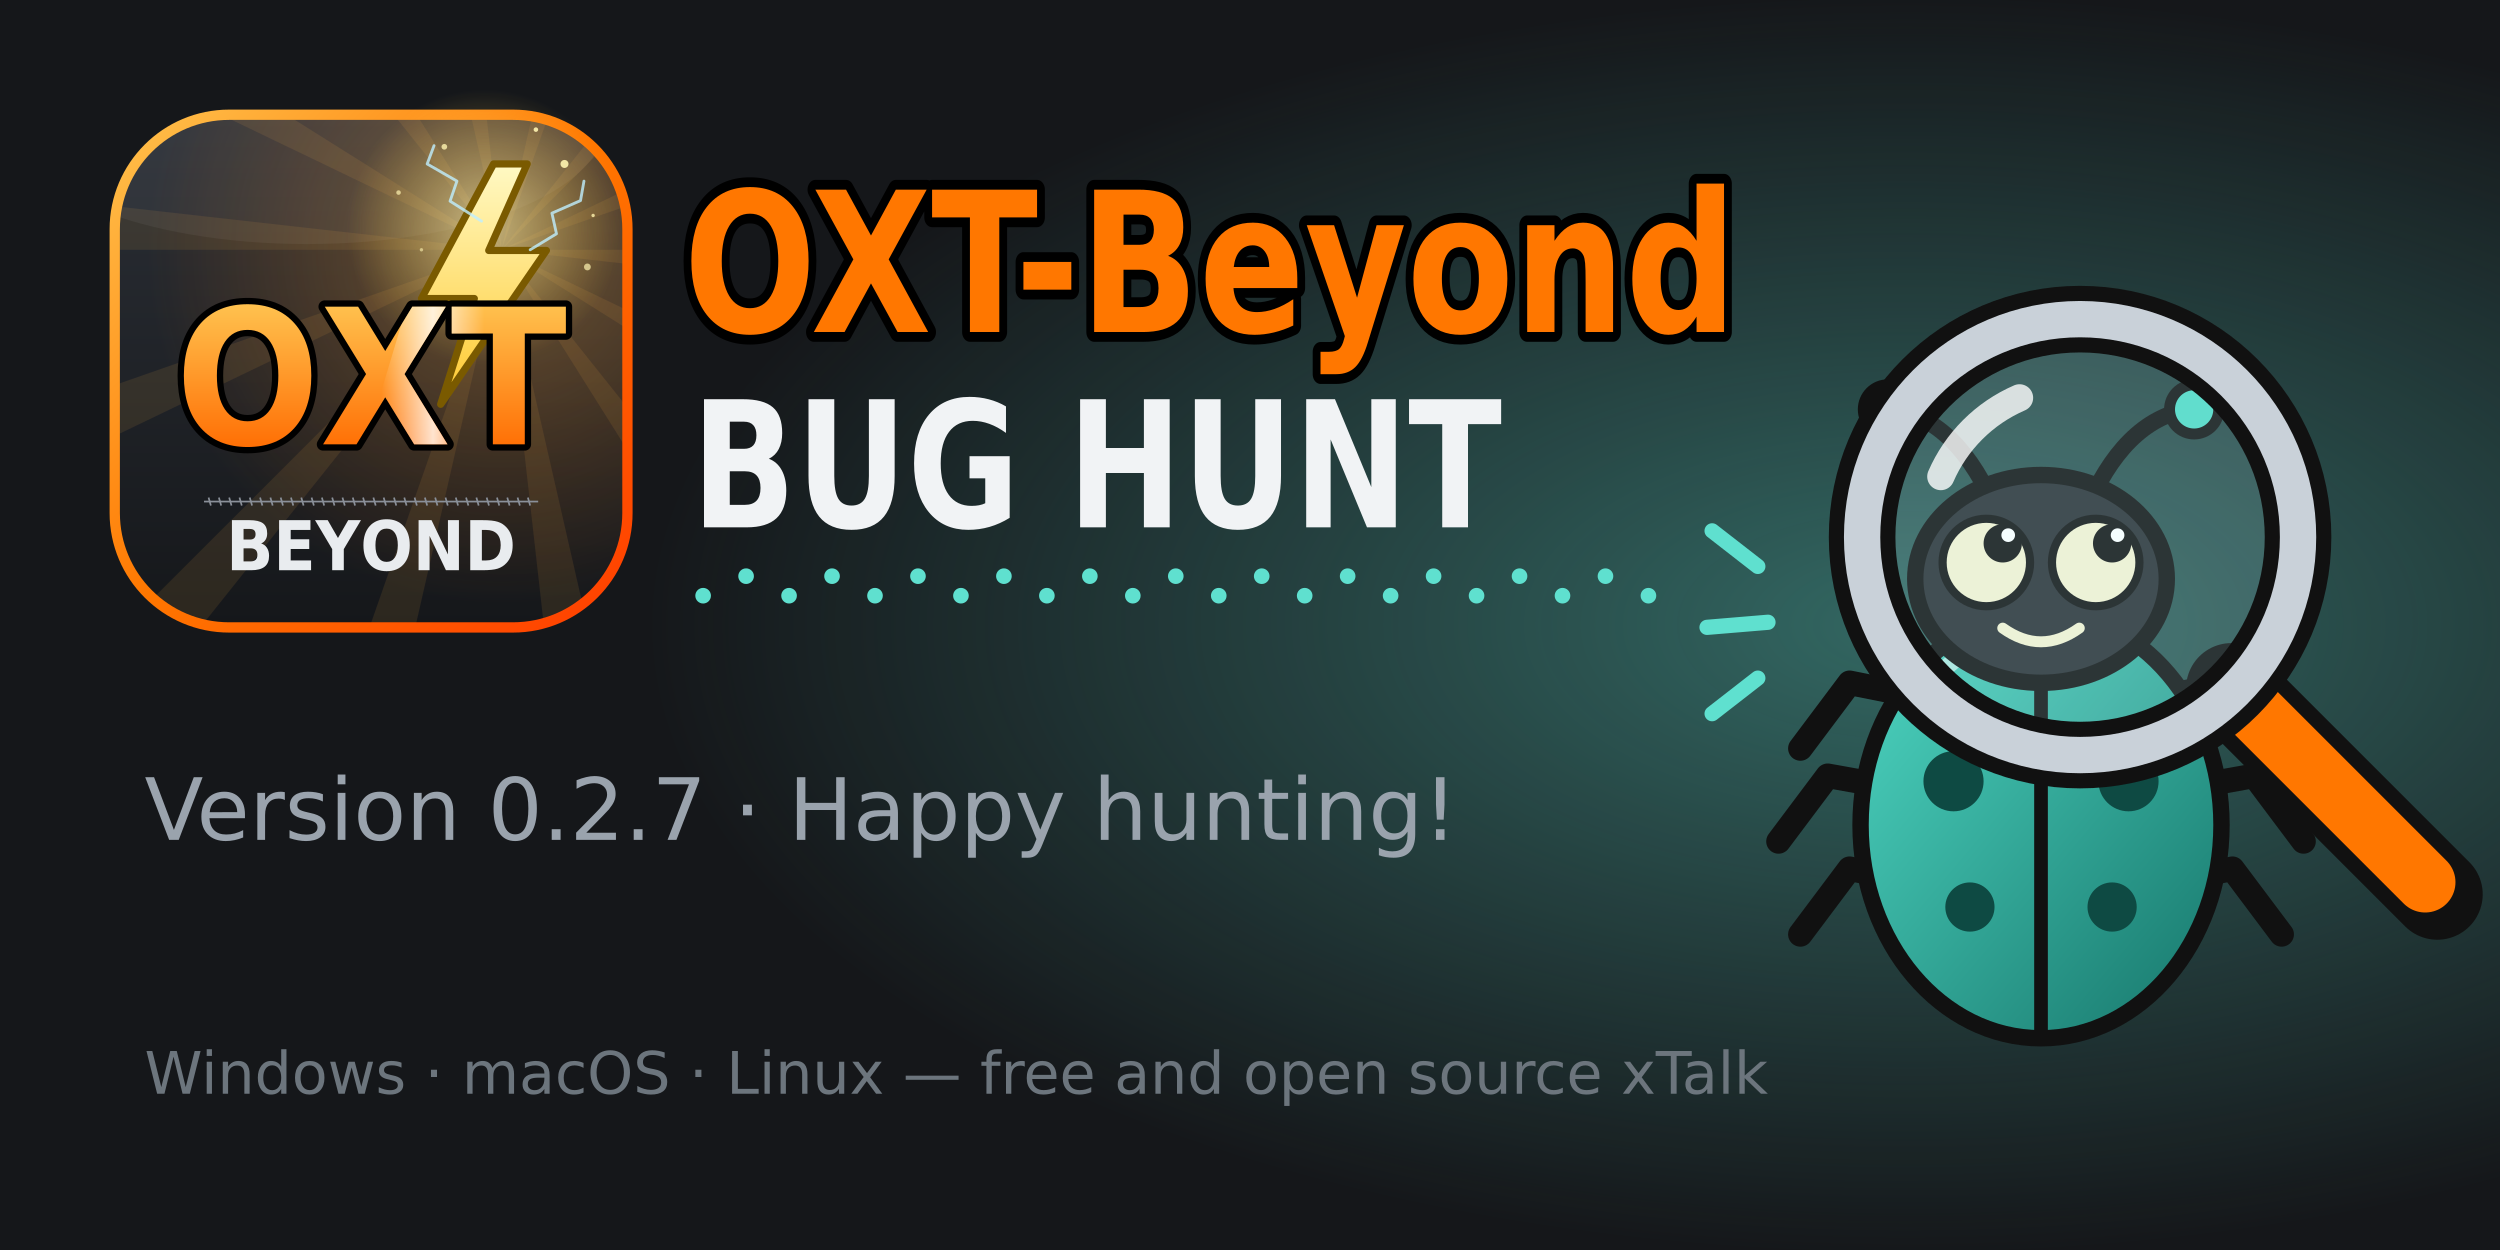
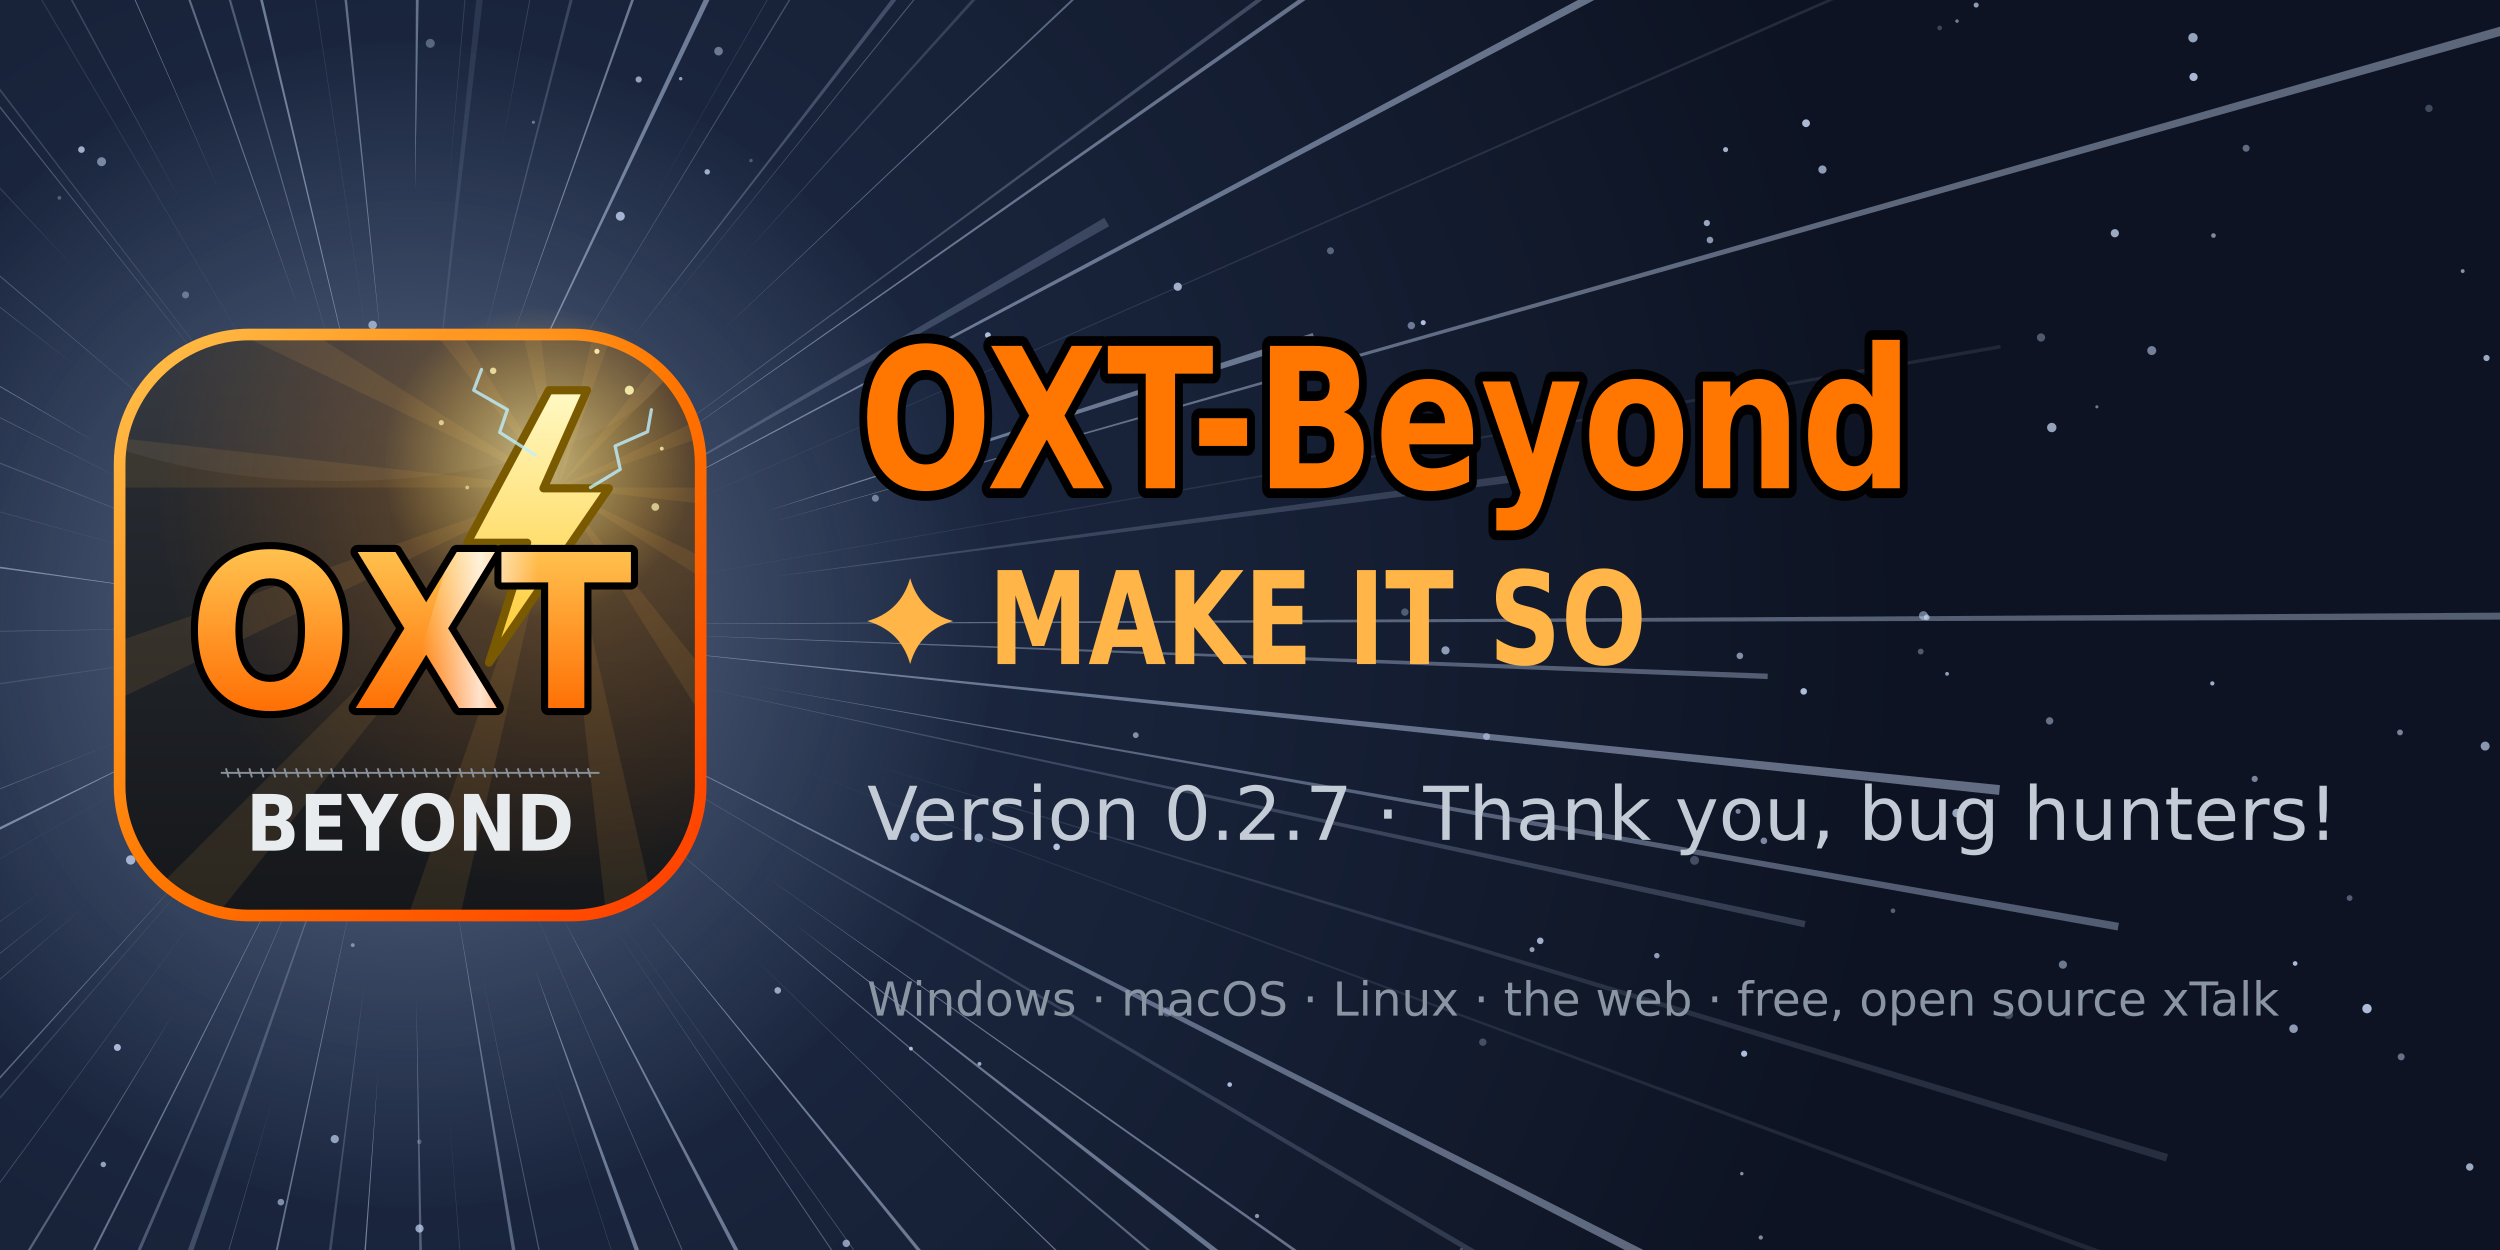
<svg xmlns="http://www.w3.org/2000/svg" width="1280" height="640" viewBox="0 0 1280 640">
  <defs>
-     <radialGradient id="g5" cx="0.76" cy="0.5" r="0.5">
-       <stop offset="0" stop-color="#5FE0CF" stop-opacity="0.4" />
-       <stop offset="1" stop-color="#5FE0CF" stop-opacity="0" />
+     <radialGradient id="bsky" gradientUnits="userSpaceOnUse" cx="210" cy="320" r="1280">
+       <stop offset="0" stop-color="#22314F" />
+       <stop offset="0.6" stop-color="#0D1322" />
+     </radialGradient>
+     <radialGradient id="bsky-core" cx="0.5" cy="0.5" r="0.5">
+       <stop offset="0" stop-color="#CFE0FF" stop-opacity="0.35" />
+       <stop offset="1" stop-color="#CFE0FF" stop-opacity="0" />
    </radialGradient>
  </defs>
-   <rect width="1280" height="640" fill="#15171A" />
-   <rect width="1280" height="640" fill="url(#g5)" />
-   <g transform="translate(905,190) scale(1.4)">
-     <defs>
-       <linearGradient id="shell" x1="0" y1="0" x2="1" y2="1">
-         <stop offset="0" stop-color="#4FD8C4" />
-         <stop offset="1" stop-color="#16756A" />
-       </linearGradient>
-     </defs>
-     <path d="M100 128 L30 114 L12 138" stroke="#111" stroke-width="9" fill="none" stroke-linecap="round" stroke-linejoin="round" />
-     <path d="M100 128 L170 114 L188 138" stroke="#111" stroke-width="9" fill="none" stroke-linecap="round" stroke-linejoin="round" />
-     <path d="M100 162 L22 148 L4 172" stroke="#111" stroke-width="9" fill="none" stroke-linecap="round" stroke-linejoin="round" />
-     <path d="M100 162 L178 148 L196 172" stroke="#111" stroke-width="9" fill="none" stroke-linecap="round" stroke-linejoin="round" />
-     <path d="M100 196 L30 182 L12 206" stroke="#111" stroke-width="9" fill="none" stroke-linecap="round" stroke-linejoin="round" />
-     <path d="M100 196 L170 182 L188 206" stroke="#111" stroke-width="9" fill="none" stroke-linecap="round" stroke-linejoin="round" />
-     <path d="M84 52 Q70 18 46 14" stroke="#111" stroke-width="6" fill="none" stroke-linecap="round" />
-     <path d="M116 52 Q130 18 154 14" stroke="#111" stroke-width="6" fill="none" stroke-linecap="round" />
-     <circle cx="44" cy="14" r="9" fill="#4FD8C4" stroke="#111" stroke-width="4" />
-     <circle cx="156" cy="14" r="9" fill="#4FD8C4" stroke="#111" stroke-width="4" />
-     <ellipse cx="100" cy="166" rx="66" ry="78" fill="url(#shell)" stroke="#111" stroke-width="6" />
-     <path d="M100 96 V242" stroke="#111" stroke-width="5" />
-     <circle cx="68" cy="150" r="11" fill="#0E4A43" />
-     <circle cx="132" cy="150" r="11" fill="#0E4A43" />
-     <circle cx="74" cy="196" r="9" fill="#0E4A43" />
-     <circle cx="126" cy="196" r="9" fill="#0E4A43" />
-     <path d="M58 118 Q66 104 80 100" stroke="#FFFFFF" stroke-opacity="0.55" stroke-width="6" fill="none" stroke-linecap="round" />
-     <ellipse cx="100" cy="76" rx="46" ry="38" fill="#2A2E33" stroke="#111" stroke-width="6" />
-     <circle cx="80" cy="70" r="16" fill="#F4F1D0" stroke="#111" stroke-width="3" />
-     <circle cx="120" cy="70" r="16" fill="#F4F1D0" stroke="#111" stroke-width="3" />
-     <circle cx="86" cy="63" r="7" fill="#111" />
-     <circle cx="126" cy="63" r="7" fill="#111" />
-     <circle cx="88" cy="60" r="2.5" fill="#FFF" />
-     <circle cx="128" cy="60" r="2.5" fill="#FFF" />
-     <path d="M86 94 Q100 104 114 94" stroke="#F4F1D0" stroke-width="4" fill="none" stroke-linecap="round" />
-   </g>
-   <g transform="translate(900,290) scale(1.3)" stroke="#5FE0CF" stroke-width="6" stroke-linecap="round">
-     <path d="M0 0 L-18 -14" />
-     <path d="M4 22 L-20 24" />
-     <path d="M0 44 L-18 58" />
-   </g>
-   <g transform="translate(1065,275) scale(1.55)">
-     <path d="M50 50 L118 118" stroke="#111" stroke-width="30" stroke-linecap="round" />
-     <path d="M56 56 L114 114" stroke="#FF7700" stroke-width="20" stroke-linecap="round" />
-     <circle cx="0" cy="0" r="72" fill="#BDF3FF" fill-opacity="0.16" stroke="#111" stroke-width="22" />
-     <circle cx="0" cy="0" r="72" fill="none" stroke="#C9D1D9" stroke-width="12" />
-     <path d="M-46 -20 A50 50 0 0 1 -20 -46" stroke="#FFFFFF" stroke-opacity="0.8" stroke-width="9" fill="none" stroke-linecap="round" />
-   </g>
-   <svg x="40" y="40" width="300" height="300" viewBox="0 0 1024 1024">
+   <rect width="1280" height="640" fill="url(#bsky)" />
+   <circle cx="728.7" cy="165.2" r="1.3" fill="#CFE0FF" fill-opacity="0.83" />
+   <circle cx="398.2" cy="507.1" r="1.7" fill="#CFE0FF" fill-opacity="0.68" />
+   <circle cx="1272.4" cy="382.0" r="2.3" fill="#CFE0FF" fill-opacity="0.64" />
+   <circle cx="889.9" cy="415.4" r="1.3" fill="#CFE0FF" fill-opacity="0.56" />
+   <circle cx="1122.8" cy="19.3" r="2.4" fill="#CFE0FF" fill-opacity="0.70" />
+   <circle cx="784.4" cy="486.2" r="1.3" fill="#CFE0FF" fill-opacity="0.67" />
+   <circle cx="1045.0" cy="172.8" r="2.1" fill="#CFE0FF" fill-opacity="0.35" />
+   <circle cx="95.0" cy="151.0" r="1.8" fill="#CFE0FF" fill-opacity="0.38" />
+   <circle cx="214.8" cy="629.0" r="2.1" fill="#CFE0FF" fill-opacity="0.66" />
+   <circle cx="1133.3" cy="120.6" r="1.2" fill="#CFE0FF" fill-opacity="0.58" />
+   <circle cx="273.1" cy="62.6" r="0.8" fill="#CFE0FF" fill-opacity="0.43" />
+   <circle cx="643.6" cy="622.6" r="1.1" fill="#CFE0FF" fill-opacity="0.62" />
+   <circle cx="901.5" cy="633.6" r="1.1" fill="#CFE0FF" fill-opacity="0.58" />
+   <circle cx="338.4" cy="198.9" r="1.0" fill="#CFE0FF" fill-opacity="0.52" />
+   <circle cx="996.9" cy="345.0" r="1.0" fill="#CFE0FF" fill-opacity="0.67" />
+   <circle cx="1273.1" cy="183.3" r="1.6" fill="#CFE0FF" fill-opacity="0.73" />
+   <circle cx="327.0" cy="40.7" r="1.6" fill="#CFE0FF" fill-opacity="0.66" />
+   <circle cx="1260.9" cy="138.8" r="1.0" fill="#CFE0FF" fill-opacity="0.63" />
+   <circle cx="384.5" cy="82.2" r="0.9" fill="#CFE0FF" fill-opacity="0.29" />
+   <circle cx="448.2" cy="255.1" r="1.8" fill="#CFE0FF" fill-opacity="0.47" />
+   <circle cx="603.0" cy="146.8" r="2.1" fill="#CFE0FF" fill-opacity="0.74" />
+   <circle cx="969.2" cy="466.3" r="1.2" fill="#CFE0FF" fill-opacity="0.38" />
+   <circle cx="171.3" cy="225.0" r="1.4" fill="#CFE0FF" fill-opacity="0.82" />
+   <circle cx="681.2" cy="128.4" r="1.8" fill="#CFE0FF" fill-opacity="0.37" />
+   <circle cx="328.7" cy="257.4" r="2.3" fill="#CFE0FF" fill-opacity="0.28" />
+   <circle cx="179.4" cy="176.6" r="1.9" fill="#CFE0FF" fill-opacity="0.33" />
+   <circle cx="740.1" cy="333.0" r="2.1" fill="#CFE0FF" fill-opacity="0.65" />
+   <circle cx="52.0" cy="82.8" r="2.3" fill="#CFE0FF" fill-opacity="0.52" />
+   <circle cx="190.8" cy="166.4" r="2.2" fill="#CFE0FF" fill-opacity="0.63" />
+   <circle cx="1175.1" cy="493.3" r="1.2" fill="#CFE0FF" fill-opacity="0.81" />
+   <circle cx="321.5" cy="414.9" r="1.4" fill="#CFE0FF" fill-opacity="0.34" />
+   <circle cx="367.9" cy="26.2" r="2.2" fill="#CFE0FF" fill-opacity="0.45" />
+   <circle cx="883.5" cy="76.6" r="1.3" fill="#CFE0FF" fill-opacity="0.77" />
+   <circle cx="607.4" cy="308.9" r="2.0" fill="#CFE0FF" fill-opacity="0.69" />
+   <circle cx="593.4" cy="207.6" r="2.4" fill="#CFE0FF" fill-opacity="0.73" />
+   <circle cx="1243.6" cy="55.5" r="1.9" fill="#CFE0FF" fill-opacity="0.26" />
+   <circle cx="1028.4" cy="519.5" r="2.3" fill="#CFE0FF" fill-opacity="0.27" />
+   <circle cx="214.7" cy="584.6" r="1.2" fill="#CFE0FF" fill-opacity="0.25" />
+   <circle cx="761.1" cy="377.1" r="1.8" fill="#CFE0FF" fill-opacity="0.51" />
+   <circle cx="581.5" cy="376.4" r="1.5" fill="#CFE0FF" fill-opacity="0.58" />
+   <circle cx="214.7" cy="355.5" r="2.1" fill="#CFE0FF" fill-opacity="0.35" />
+   <circle cx="903.1" cy="430.5" r="1.7" fill="#CFE0FF" fill-opacity="0.57" />
+   <circle cx="597.7" cy="518.1" r="2.4" fill="#CFE0FF" fill-opacity="0.31" />
+   <circle cx="171.4" cy="583.2" r="2.1" fill="#CFE0FF" fill-opacity="0.65" />
+   <circle cx="759.2" cy="533.6" r="1.9" fill="#CFE0FF" fill-opacity="0.27" />
+   <circle cx="666.2" cy="225.2" r="1.8" fill="#CFE0FF" fill-opacity="0.40" />
+   <circle cx="923.5" cy="354.0" r="1.7" fill="#CFE0FF" fill-opacity="0.82" />
+   <circle cx="1050.5" cy="218.9" r="2.4" fill="#CFE0FF" fill-opacity="0.69" />
+   <circle cx="505.8" cy="171.6" r="1.5" fill="#CFE0FF" fill-opacity="0.82" />
+   <circle cx="185.1" cy="256.2" r="1.9" fill="#CFE0FF" fill-opacity="0.33" />
+   <circle cx="246.5" cy="297.0" r="1.1" fill="#CFE0FF" fill-opacity="0.35" />
+   <circle cx="143.8" cy="615.5" r="1.7" fill="#CFE0FF" fill-opacity="0.56" />
+   <circle cx="986.5" cy="316.1" r="1.5" fill="#CFE0FF" fill-opacity="0.63" />
+   <circle cx="748.3" cy="639.8" r="0.9" fill="#CFE0FF" fill-opacity="0.27" />
+   <circle cx="362.1" cy="88.0" r="1.4" fill="#CFE0FF" fill-opacity="0.73" />
+   <circle cx="983.4" cy="333.6" r="1.5" fill="#CFE0FF" fill-opacity="0.35" />
+   <circle cx="220.3" cy="22.2" r="2.3" fill="#CFE0FF" fill-opacity="0.35" />
+   <circle cx="891.8" cy="600.9" r="0.9" fill="#CFE0FF" fill-opacity="0.61" />
+   <circle cx="433.3" cy="636.6" r="1.9" fill="#CFE0FF" fill-opacity="0.63" />
+   <circle cx="109.2" cy="202.5" r="1.7" fill="#CFE0FF" fill-opacity="0.30" />
+   <circle cx="873.9" cy="114.2" r="1.6" fill="#CFE0FF" fill-opacity="0.72" />
+   <circle cx="719.3" cy="313.4" r="1.9" fill="#CFE0FF" fill-opacity="0.33" />
+   <circle cx="30.4" cy="101.3" r="1.0" fill="#CFE0FF" fill-opacity="0.29" />
+   <circle cx="348.5" cy="40.3" r="0.9" fill="#CFE0FF" fill-opacity="0.66" />
+   <circle cx="501.5" cy="544.7" r="1.0" fill="#CFE0FF" fill-opacity="0.72" />
+   <circle cx="1101.7" cy="179.5" r="2.3" fill="#CFE0FF" fill-opacity="0.53" />
+   <circle cx="891.4" cy="209.2" r="1.7" fill="#CFE0FF" fill-opacity="0.26" />
+   <circle cx="1056.2" cy="493.9" r="2.1" fill="#CFE0FF" fill-opacity="0.49" />
+   <circle cx="984.8" cy="315.2" r="2.3" fill="#CFE0FF" fill-opacity="0.49" />
+   <circle cx="317.6" cy="110.7" r="2.3" fill="#CFE0FF" fill-opacity="0.74" />
+   <circle cx="1001.8" cy="416.3" r="2.2" fill="#CFE0FF" fill-opacity="0.71" />
+   <circle cx="1154.4" cy="398.8" r="1.6" fill="#CFE0FF" fill-opacity="0.55" />
+   <circle cx="52.9" cy="596.2" r="1.4" fill="#CFE0FF" fill-opacity="0.66" />
+   <circle cx="933.1" cy="86.8" r="2.1" fill="#CFE0FF" fill-opacity="0.67" />
+   <circle cx="194.4" cy="387.2" r="1.8" fill="#CFE0FF" fill-opacity="0.76" />
+   <circle cx="893.0" cy="539.5" r="1.6" fill="#CFE0FF" fill-opacity="0.83" />
+   <circle cx="722.6" cy="166.7" r="1.9" fill="#CFE0FF" fill-opacity="0.48" />
+   <circle cx="41.7" cy="76.6" r="1.7" fill="#CFE0FF" fill-opacity="0.73" />
+   <circle cx="629.6" cy="555.3" r="1.2" fill="#CFE0FF" fill-opacity="0.81" />
+   <circle cx="1049.4" cy="369.1" r="1.9" fill="#CFE0FF" fill-opacity="0.46" />
+   <circle cx="258.0" cy="454.3" r="1.0" fill="#CFE0FF" fill-opacity="0.71" />
+   <circle cx="1264.5" cy="597.5" r="1.9" fill="#CFE0FF" fill-opacity="0.73" />
+   <circle cx="875.5" cy="122.9" r="1.7" fill="#CFE0FF" fill-opacity="0.64" />
+   <circle cx="848.3" cy="489.3" r="1.4" fill="#CFE0FF" fill-opacity="0.68" />
+   <circle cx="890.8" cy="335.8" r="1.7" fill="#CFE0FF" fill-opacity="0.60" />
+   <circle cx="1150.0" cy="75.9" r="1.8" fill="#CFE0FF" fill-opacity="0.43" />
+   <circle cx="227.5" cy="180.8" r="2.3" fill="#CFE0FF" fill-opacity="0.56" />
+   <circle cx="1002.0" cy="10.8" r="0.9" fill="#CFE0FF" fill-opacity="0.52" />
+   <circle cx="60.1" cy="536.3" r="1.8" fill="#CFE0FF" fill-opacity="0.77" />
+   <circle cx="1174.3" cy="526.7" r="2.2" fill="#CFE0FF" fill-opacity="0.66" />
+   <circle cx="468.4" cy="428.7" r="2.3" fill="#CFE0FF" fill-opacity="0.76" />
+   <circle cx="350.3" cy="313.0" r="1.5" fill="#CFE0FF" fill-opacity="0.32" />
+   <circle cx="1132.7" cy="349.9" r="1.1" fill="#CFE0FF" fill-opacity="0.75" />
+   <circle cx="541.0" cy="433.6" r="1.7" fill="#CFE0FF" fill-opacity="0.85" />
+   <circle cx="1228.8" cy="375.0" r="1.5" fill="#CFE0FF" fill-opacity="0.55" />
+   <circle cx="180.6" cy="483.9" r="1.0" fill="#CFE0FF" fill-opacity="0.50" />
+   <circle cx="1082.8" cy="119.4" r="2.1" fill="#CFE0FF" fill-opacity="0.73" />
+   <circle cx="501.1" cy="429.0" r="2.2" fill="#CFE0FF" fill-opacity="0.71" />
+   <circle cx="466.4" cy="536.9" r="1.0" fill="#CFE0FF" fill-opacity="0.79" />
+   <circle cx="867.6" cy="440.5" r="2.3" fill="#CFE0FF" fill-opacity="0.27" />
+   <circle cx="1211.9" cy="516.4" r="2.4" fill="#CFE0FF" fill-opacity="0.82" />
+   <circle cx="993.1" cy="14.3" r="1.2" fill="#CFE0FF" fill-opacity="0.25" />
+   <circle cx="66.9" cy="440.3" r="2.4" fill="#CFE0FF" fill-opacity="0.72" />
+   <circle cx="1073.6" cy="208.3" r="0.8" fill="#CFE0FF" fill-opacity="0.51" />
+   <circle cx="1229.4" cy="541.1" r="1.8" fill="#CFE0FF" fill-opacity="0.46" />
+   <circle cx="1123.1" cy="39.4" r="2.1" fill="#CFE0FF" fill-opacity="0.80" />
+   <circle cx="1203.0" cy="459.8" r="1.5" fill="#CFE0FF" fill-opacity="0.36" />
+   <circle cx="788.6" cy="481.7" r="1.7" fill="#CFE0FF" fill-opacity="0.75" />
+   <circle cx="1011.8" cy="2.6" r="1.3" fill="#CFE0FF" fill-opacity="0.66" />
+   <circle cx="924.7" cy="63.1" r="2.0" fill="#CFE0FF" fill-opacity="0.81" />
+   <path d="M345.1 325.1 L905.0 347.7 L905.1 344.9 Z" fill="#CFE0FF" fill-opacity="0.35" />
+   <path d="M330.8 332.5 L1023.5 407.0 L1024.0 402.0 Z" fill="#CFE0FF" fill-opacity="0.44" />
+   <path d="M388.5 351.5 L1084.2 476.4 L1084.9 472.5 Z" fill="#CFE0FF" fill-opacity="0.36" />
+   <path d="M357.8 351.7 L923.8 474.8 L924.5 471.6 Z" fill="#CFE0FF" fill-opacity="0.20" />
+   <path d="M447.6 392.0 L1108.9 594.7 L1110.1 590.9 Z" fill="#CFE0FF" fill-opacity="0.13" />
+   <path d="M401.5 391.1 L1306.5 728.9 L1307.6 725.9 Z" fill="#CFE0FF" fill-opacity="0.10" />
+   <path d="M306.9 369.5 L959.0 705.5 L961.4 700.7 Z" fill="#CFE0FF" fill-opacity="0.41" />
+   <path d="M316.0 382.5 L765.0 648.9 L766.4 646.5 Z" fill="#CFE0FF" fill-opacity="0.17" />
+   <path d="M390.8 447.8 L1324.6 1111.0 L1327.4 1107.0 Z" fill="#CFE0FF" fill-opacity="0.44" />
+   <path d="M406.7 472.9 L640.7 656.6 L642.4 654.4 Z" fill="#CFE0FF" fill-opacity="0.45" />
+   <path d="M321.8 414.6 L732.5 763.6 L733.7 762.2 Z" fill="#CFE0FF" fill-opacity="0.37" />
+   <path d="M383.4 487.9 L1052.3 1137.4 L1054.1 1135.5 Z" fill="#CFE0FF" fill-opacity="0.45" />
+   <path d="M332.4 470.4 L808.3 1060.2 L812.9 1056.4 Z" fill="#CFE0FF" fill-opacity="0.46" />
+   <path d="M314.2 466.8 L957.6 1375.6 L959.8 1374.0 Z" fill="#CFE0FF" fill-opacity="0.22" />
+   <path d="M312.1 471.4 L871.5 1303.6 L873.9 1302.0 Z" fill="#CFE0FF" fill-opacity="0.31" />
+   <path d="M288.0 469.6 L438.5 761.7 L441.5 760.1 Z" fill="#CFE0FF" fill-opacity="0.45" />
+   <path d="M265.2 446.8 L581.4 1176.0 L583.1 1175.3 Z" fill="#CFE0FF" fill-opacity="0.31" />
+   <path d="M273.8 496.0 L406.7 870.7 L412.0 868.8 Z" fill="#CFE0FF" fill-opacity="0.45" />
+   <path d="M280.8 540.1 L561.9 1417.6 L564.4 1416.8 Z" fill="#CFE0FF" fill-opacity="0.19" />
+   <path d="M246.6 497.5 L375.9 1131.5 L378.8 1130.9 Z" fill="#CFE0FF" fill-opacity="0.27" />
+   <path d="M233.6 462.6 L333.7 1085.9 L339.8 1084.8 Z" fill="#CFE0FF" fill-opacity="0.36" />
+   <path d="M230.0 571.7 L317.1 1704.7 L322.9 1704.2 Z" fill="#CFE0FF" fill-opacity="0.17" />
+   <path d="M213.2 511.2 L218.2 948.2 L222.7 948.1 Z" fill="#CFE0FF" fill-opacity="0.32" />
+   <path d="M193.5 549.4 L151.1 1107.7 L155.3 1108.0 Z" fill="#CFE0FF" fill-opacity="0.48" />
+   <path d="M186.6 503.2 L118.9 1011.0 L124.1 1011.7 Z" fill="#CFE0FF" fill-opacity="0.20" />
+   <path d="M180.6 457.9 L-56.2 1552.1 L-50.3 1553.4 Z" fill="#CFE0FF" fill-opacity="0.41" />
+   <path d="M140.0 561.3 L-55.9 1230.8 L-52.9 1231.7 Z" fill="#CFE0FF" fill-opacity="0.29" />
+   <path d="M174.2 421.8 L32.0 819.4 L36.7 821.1 Z" fill="#CFE0FF" fill-opacity="0.22" />
+   <path d="M155.2 446.4 L6.4 786.2 L9.0 787.3 Z" fill="#CFE0FF" fill-opacity="0.28" />
+   <path d="M154.1 430.5 L-205.5 1137.8 L-202.1 1139.5 Z" fill="#CFE0FF" fill-opacity="0.42" />
+   <path d="M89.0 518.5 L-217.8 1016.7 L-213.4 1019.3 Z" fill="#CFE0FF" fill-opacity="0.33" />
+   <path d="M102.7 465.8 L-381.9 1122.6 L-380.2 1123.9 Z" fill="#CFE0FF" fill-opacity="0.24" />
+   <path d="M101.1 445.5 L-225.1 819.5 L-223.0 821.3 Z" fill="#CFE0FF" fill-opacity="0.15" />
+   <path d="M96.7 445.0 L-380.9 969.1 L-377.9 971.8 Z" fill="#CFE0FF" fill-opacity="0.36" />
+   <path d="M45.5 462.1 L-259.1 723.7 L-257.7 725.3 Z" fill="#CFE0FF" fill-opacity="0.27" />
+   <path d="M28.4 465.4 L-268.0 701.4 L-266.5 703.2 Z" fill="#CFE0FF" fill-opacity="0.37" />
+   <path d="M21.3 456.4 L-622.0 919.2 L-620.0 921.9 Z" fill="#CFE0FF" fill-opacity="0.47" />
+   <path d="M73.5 397.7 L-740.6 860.3 L-739.6 862.0 Z" fill="#CFE0FF" fill-opacity="0.14" />
+   <path d="M79.5 384.7 L-291.7 565.5 L-289.1 570.8 Z" fill="#CFE0FF" fill-opacity="0.49" />
+   <path d="M58.5 380.5 L-646.1 660.0 L-644.6 663.6 Z" fill="#CFE0FF" fill-opacity="0.34" />
+   <path d="M-7.5 390.6 L-932.7 689.5 L-931.8 692.2 Z" fill="#CFE0FF" fill-opacity="0.49" />
+   <path d="M-24.3 386.3 L-587.2 543.3 L-585.9 547.6 Z" fill="#CFE0FF" fill-opacity="0.27" />
+   <path d="M98.7 335.9 L-586.1 431.3 L-585.3 436.4 Z" fill="#CFE0FF" fill-opacity="0.13" />
+   <path d="M-34.8 349.6 L-1121.2 478.9 L-1120.8 482.6 Z" fill="#CFE0FF" fill-opacity="0.33" />
+   <path d="M99.4 321.7 L-912.5 335.1 L-912.4 338.6 Z" fill="#CFE0FF" fill-opacity="0.24" />
+   <path d="M-32.2 304.6 L-342.8 281.9 L-343.1 287.6 Z" fill="#CFE0FF" fill-opacity="0.24" />
+   <path d="M90.2 303.2 L-409.3 230.9 L-409.9 235.5 Z" fill="#CFE0FF" fill-opacity="0.47" />
+   <path d="M-35.8 277.4 L-1106.1 90.5 L-1106.6 93.6 Z" fill="#CFE0FF" fill-opacity="0.15" />
+   <path d="M72.1 282.0 L-661.6 77.4 L-662.8 81.8 Z" fill="#CFE0FF" fill-opacity="0.12" />
+   <path d="M0.3 254.7 L-754.9 18.8 L-755.5 20.5 Z" fill="#CFE0FF" fill-opacity="0.40" />
+   <path d="M109.4 280.3 L-918.7 -128.4 L-921.0 -122.7 Z" fill="#CFE0FF" fill-opacity="0.18" />
+   <path d="M65.2 246.8 L-895.7 -242.1 L-898.2 -237.2 Z" fill="#CFE0FF" fill-opacity="0.27" />
+   <path d="M50.4 227.2 L-489.8 -89.3 L-492.0 -85.5 Z" fill="#CFE0FF" fill-opacity="0.44" />
+   <path d="M-3.4 186.0 L-747.5 -283.7 L-749.6 -280.4 Z" fill="#CFE0FF" fill-opacity="0.49" />
+   <path d="M37.8 186.6 L-504.7 -236.4 L-507.4 -232.8 Z" fill="#CFE0FF" fill-opacity="0.29" />
+   <path d="M82.9 211.9 L-652.3 -416.0 L-655.1 -412.8 Z" fill="#CFE0FF" fill-opacity="0.29" />
+   <path d="M36.3 135.1 L-293.5 -220.2 L-297.6 -216.4 Z" fill="#CFE0FF" fill-opacity="0.15" />
+   <path d="M109.9 193.6 L-215.8 -219.2 L-217.5 -217.9 Z" fill="#CFE0FF" fill-opacity="0.28" />
+   <path d="M118.0 200.0 L-410.6 -493.2 L-413.9 -490.7 Z" fill="#CFE0FF" fill-opacity="0.18" />
+   <path d="M138.7 199.0 L-389.4 -700.2 L-392.2 -698.5 Z" fill="#CFE0FF" fill-opacity="0.11" />
+   <path d="M93.3 104.5 L-138.5 -327.4 L-141.7 -325.6 Z" fill="#CFE0FF" fill-opacity="0.19" />
+   <path d="M112.4 98.2 L-270.4 -776.9 L-274.1 -775.3 Z" fill="#CFE0FF" fill-opacity="0.45" />
+   <path d="M153.0 158.6 L-34.4 -378.3 L-38.0 -377.0 Z" fill="#CFE0FF" fill-opacity="0.37" />
+   <path d="M169.4 179.2 L27.5 -318.6 L24.3 -317.7 Z" fill="#CFE0FF" fill-opacity="0.30" />
+   <path d="M184.0 210.5 L-24.9 -679.6 L-30.4 -678.3 Z" fill="#CFE0FF" fill-opacity="0.47" />
+   <path d="M192.4 204.0 L23.5 -919.6 L20.9 -919.2 Z" fill="#CFE0FF" fill-opacity="0.11" />
+   <path d="M195.5 179.1 L107.3 -706.7 L101.1 -706.0 Z" fill="#CFE0FF" fill-opacity="0.39" />
+   <path d="M212.5 97.8 L218.2 -202.0 L213.8 -202.1 Z" fill="#CFE0FF" fill-opacity="0.41" />
+   <path d="M229.7 95.3 L263.0 -272.9 L260.9 -273.1 Z" fill="#CFE0FF" fill-opacity="0.14" />
+   <path d="M221.8 213.5 L258.0 -91.1 L253.3 -91.7 Z" fill="#CFE0FF" fill-opacity="0.10" />
+   <path d="M256.8 75.6 L331.5 -308.2 L329.1 -308.6 Z" fill="#CFE0FF" fill-opacity="0.17" />
+   <path d="M247.2 175.6 L400.4 -409.4 L395.5 -410.7 Z" fill="#CFE0FF" fill-opacity="0.18" />
+   <path d="M261.9 174.1 L528.7 -567.1 L523.3 -569.1 Z" fill="#CFE0FF" fill-opacity="0.45" />
+   <path d="M255.7 223.6 L425.3 -129.1 L421.5 -131.0 Z" fill="#CFE0FF" fill-opacity="0.47" />
+   <path d="M331.9 106.6 L770.0 -657.8 L767.7 -659.1 Z" fill="#CFE0FF" fill-opacity="0.18" />
+   <path d="M271.0 219.5 L694.5 -476.1 L692.5 -477.3 Z" fill="#CFE0FF" fill-opacity="0.24" />
+   <path d="M323.7 173.0 L549.2 -115.5 L546.3 -117.7 Z" fill="#CFE0FF" fill-opacity="0.24" />
+   <path d="M336.9 162.5 L867.4 -494.2 L865.6 -495.6 Z" fill="#CFE0FF" fill-opacity="0.30" />
+   <path d="M380.1 131.2 L712.8 -234.6 L709.5 -237.5 Z" fill="#CFE0FF" fill-opacity="0.17" />
+   <path d="M368.0 170.9 L953.9 -379.8 L951.7 -382.2 Z" fill="#CFE0FF" fill-opacity="0.38" />
+   <path d="M324.2 235.9 L1117.3 -344.9 L1114.2 -349.0 Z" fill="#CFE0FF" fill-opacity="0.24" />
+   <path d="M341.5 227.8 L704.7 -25.3 L703.2 -27.3 Z" fill="#CFE0FF" fill-opacity="0.44" />
+   <path d="M312.3 260.8 L567.9 115.8 L565.4 111.5 Z" fill="#CFE0FF" fill-opacity="0.20" />
+   <path d="M318.6 262.3 L1025.9 -110.5 L1023.3 -115.5 Z" fill="#CFE0FF" fill-opacity="0.45" />
+   <path d="M321.8 270.8 L1182.3 -106.9 L1181.5 -108.7 Z" fill="#CFE0FF" fill-opacity="0.12" />
+   <path d="M393.2 261.5 L673.2 173.9 L672.1 170.5 Z" fill="#CFE0FF" fill-opacity="0.45" />
+   <path d="M394.8 267.5 L1449.0 -29.1 L1447.5 -34.4 Z" fill="#CFE0FF" fill-opacity="0.41" />
+   <path d="M330.0 299.0 L1024.4 178.4 L1024.1 176.6 Z" fill="#CFE0FF" fill-opacity="0.10" />
+   <path d="M394.1 295.5 L781.0 246.2 L780.4 242.2 Z" fill="#CFE0FF" fill-opacity="0.18" />
+   <path d="M326.5 319.5 L1340.9 317.1 L1340.9 313.3 Z" fill="#CFE0FF" fill-opacity="0.37" />
+   <circle cx="210" cy="320" r="300" fill="url(#bsky-core)" />
+   <svg x="40" y="150" width="340" height="340" viewBox="0 0 1024 1024">
    <style>
.tile { fill: url(#tile-fade); }
.rim { fill: none; stroke: url(#rim.fire); stroke-width: 18; }
.bolt { fill: url(#bolt.gold); stroke: #7A5A00; stroke-width: 3; stroke-linejoin: round; }
.outline { fill: #000000; stroke: #000000; stroke-width: 22; stroke-linejoin: round; }
.oxt { fill: url(#oxt-flame); }
.arc { fill: none; stroke: #BFEFFF; stroke-width: 5; stroke-linejoin: round; stroke-linecap: round; }
.tick { stroke: #8A9099; stroke-width: 3; }
.beyond { fill: #E9ECEF; }
</style>
    <defs>
      <linearGradient id="tile-fade" x1="0" y1="0" x2="0" y2="1">
        <stop offset="0" stop-color="#2B2F36" />
        <stop offset="1" stop-color="#15171A" />
      </linearGradient>
      <linearGradient id="rim.fire" gradientUnits="userSpaceOnUse" x1="64" y1="64" x2="960" y2="960">
        <stop offset="0" stop-color="#FFC24D" />
        <stop offset="0.5" stop-color="#FF7700" />
        <stop offset="1" stop-color="#FF3D00" />
      </linearGradient>
      <linearGradient id="bolt.gold" x1="0" y1="0" x2="0" y2="1">
        <stop offset="0" stop-color="#FFF9C4" />
        <stop offset="1" stop-color="#FFC92E" />
      </linearGradient>
      <linearGradient id="oxt-flame" gradientUnits="userSpaceOnUse" x1="0" y1="400" x2="0" y2="660">
        <stop offset="0" stop-color="#FFC04D" />
        <stop offset="1" stop-color="#FF6A00" />
      </linearGradient>
      <linearGradient id="shine-1" gradientUnits="userSpaceOnUse" x1="-90" y1="0" x2="90" y2="0">
        <stop offset="0" stop-color="#FFFFFF" stop-opacity="0" />
        <stop offset="0.5" stop-color="#FFFFFF" />
        <stop offset="1" stop-color="#FFFFFF" stop-opacity="0" />
      </linearGradient>
      <radialGradient id="glow-1" gradientUnits="userSpaceOnUse" cx="740" cy="300" r="620">
        <stop offset="0" stop-color="#FFB347" />
        <stop offset="1" stop-color="#FF7700" stop-opacity="0" />
      </radialGradient>
      <radialGradient id="halo-1" gradientUnits="userSpaceOnUse" cx="710" cy="260" r="240">
        <stop offset="0" stop-color="#FFF4B0" />
        <stop offset="1" stop-color="#FFD24D" stop-opacity="0" />
      </radialGradient>
      <clipPath id="tile.edge">
        <rect x="64" y="64" width="896" height="896" rx="200" />
      </clipPath>
      <clipPath id="oxt.letters">
        <path d="M296.1 440Q270.6 440 256.5 461Q242.5 481.9 242.5 520Q242.5 557.8 256.5 578.8Q270.6 599.7 296.1 599.7Q321.8 599.7 335.9 578.8Q349.9 557.8 349.9 520Q349.9 481.9 335.9 461Q321.8 440 296.1 440ZM296.1 395.1Q348.3 395.1 377.9 428.3Q407.5 461.5 407.5 520Q407.5 578.3 377.9 611.5Q348.3 644.7 296.1 644.7Q244.1 644.7 214.4 611.5Q184.8 578.3 184.8 520Q184.8 461.5 214.4 428.3Q244.1 395.1 296.1 395.1Z M570.4 517.2 645.5 640H587.3L536.7 557.8L486.5 640H428.1L503.2 517.2L431 399.4H489.3L536.7 476.9L584 399.4H642.6Z M652.9 399.4H852.4V446.3H780.6V640H724.8V446.3H652.9Z" />
      </clipPath>
    </defs>
    <rect class="tile" x="64" y="64" width="896" height="896" rx="200" />
    <g clip-path="url(#tile.edge)">
      <g opacity="0.1" transform="rotate(0 740 300)">
        <polygon points="740,300 1840,300 1833,423" fill="#FFB347" />
        <polygon points="740,300 1731,777 1671,885" fill="#FFB347" />
        <polygon points="740,300 1426,1160 1325,1231" fill="#FFB347" />
        <polygon points="740,300 985,1372 863,1393" fill="#FFB347" />
        <polygon points="740,300 495,1372 377,1338" fill="#FFB347" />
        <polygon points="740,300 54,1160 -38,1078" fill="#FFB347" />
        <polygon points="740,300 -251,777 -298,663" fill="#FFB347" />
        <polygon points="740,300 -360,300 -353,177" fill="#FFB347" />
        <polygon points="740,300 -251,-177 -191,-285" fill="#FFB347" />
        <polygon points="740,300 54,-560 155,-631" fill="#FFB347" />
        <polygon points="740,300 495,-772 617,-793" fill="#FFB347" />
        <polygon points="740,300 985,-772 1103,-738" fill="#FFB347" />
        <polygon points="740,300 1426,-560 1518,-478" fill="#FFB347" />
        <polygon points="740,300 1731,-177 1778,-63" fill="#FFB347" />
      </g>
      <rect x="64" y="64" width="896" height="896" fill="url(#glow-1)" opacity="0.34" />
      <ellipse cx="400" cy="80" rx="520" ry="210" fill="#FFFFFF" opacity="0.05" />
    </g>
    <rect class="rim" fill="none" stroke="#FF7700" stroke-width="18" x="64" y="64" width="896" height="896" rx="200" />
    <circle cx="710" cy="260" r="240" fill="url(#halo-1)" opacity="0.6" />
    <g transform="translate(600,150) scale(4.2)">
      <path class="bolt" fill="#FFE14D" stroke="#7A5A00" stroke-width="3" d="M30 0 L0 56 H22 L8 100 L52 36 H28 L44 0 Z" />
    </g>
    <polyline class="arc" stroke="#BFEFFF" stroke-width="5" fill="none" opacity="0.8" points="705,250 650,215 662,180 610,150 622,118" />
    <polyline class="arc" stroke="#BFEFFF" stroke-width="5" fill="none" opacity="0.8" points="790,300 836,272 828,236 878,214 884,180" />
    <path class="outline" fill="#000000" stroke="#000000" stroke-width="22" stroke-linejoin="round" d="M296.1 440Q270.6 440 256.5 461Q242.5 481.9 242.5 520Q242.5 557.8 256.5 578.8Q270.6 599.7 296.1 599.7Q321.8 599.7 335.9 578.8Q349.9 557.8 349.9 520Q349.9 481.9 335.9 461Q321.8 440 296.1 440ZM296.1 395.1Q348.3 395.1 377.9 428.3Q407.5 461.5 407.5 520Q407.5 578.3 377.9 611.5Q348.3 644.7 296.1 644.7Q244.1 644.7 214.4 611.5Q184.8 578.3 184.8 520Q184.8 461.5 214.4 428.3Q244.1 395.1 296.1 395.1Z" />
    <path class="outline" fill="#000000" stroke="#000000" stroke-width="22" stroke-linejoin="round" d="M570.4 517.2 645.5 640H587.3L536.7 557.8L486.5 640H428.1L503.2 517.2L431 399.4H489.3L536.7 476.9L584 399.4H642.6Z" />
    <path class="outline" fill="#000000" stroke="#000000" stroke-width="22" stroke-linejoin="round" d="M652.9 399.4H852.4V446.3H780.6V640H724.8V446.3H652.9Z" />
    <path class="oxt" fill="#FF7700" d="M296.1 440Q270.6 440 256.5 461Q242.5 481.9 242.5 520Q242.5 557.8 256.5 578.8Q270.6 599.7 296.1 599.7Q321.8 599.7 335.9 578.8Q349.9 557.8 349.9 520Q349.9 481.9 335.9 461Q321.8 440 296.1 440ZM296.1 395.1Q348.3 395.1 377.9 428.3Q407.5 461.5 407.5 520Q407.5 578.3 377.9 611.5Q348.3 644.7 296.1 644.7Q244.1 644.7 214.4 611.5Q184.8 578.3 184.8 520Q184.8 461.5 214.4 428.3Q244.1 395.1 296.1 395.1Z" />
    <path class="oxt" fill="#FF7700" d="M570.4 517.2 645.5 640H587.3L536.7 557.8L486.5 640H428.1L503.2 517.2L431 399.4H489.3L536.7 476.9L584 399.4H642.6Z" />
    <path class="oxt" fill="#FF7700" d="M652.9 399.4H852.4V446.3H780.6V640H724.8V446.3H652.9Z" />
    <g clip-path="url(#oxt.letters)">
      <polygon transform="translate(620 0)" points="-40,380 130,380 40,680 -130,680" fill="url(#shine-1)" opacity="0.8" />
    </g>
    <path class="tick" stroke="#8A9099" stroke-width="3" d="M220 740 H804" />
    <path class="tick" stroke="#8A9099" stroke-width="3" d="M228 733 L232 747" />
    <path class="tick" stroke="#8A9099" stroke-width="3" d="M246 733 L250 747" />
    <path class="tick" stroke="#8A9099" stroke-width="3" d="M264 733 L268 747" />
    <path class="tick" stroke="#8A9099" stroke-width="3" d="M282 733 L286 747" />
    <path class="tick" stroke="#8A9099" stroke-width="3" d="M300 733 L304 747" />
    <path class="tick" stroke="#8A9099" stroke-width="3" d="M318 733 L322 747" />
    <path class="tick" stroke="#8A9099" stroke-width="3" d="M336 733 L340 747" />
    <path class="tick" stroke="#8A9099" stroke-width="3" d="M354 733 L358 747" />
    <path class="tick" stroke="#8A9099" stroke-width="3" d="M372 733 L376 747" />
    <path class="tick" stroke="#8A9099" stroke-width="3" d="M390 733 L394 747" />
    <path class="tick" stroke="#8A9099" stroke-width="3" d="M408 733 L412 747" />
    <path class="tick" stroke="#8A9099" stroke-width="3" d="M426 733 L430 747" />
    <path class="tick" stroke="#8A9099" stroke-width="3" d="M444 733 L448 747" />
    <path class="tick" stroke="#8A9099" stroke-width="3" d="M462 733 L466 747" />
    <path class="tick" stroke="#8A9099" stroke-width="3" d="M480 733 L484 747" />
    <path class="tick" stroke="#8A9099" stroke-width="3" d="M498 733 L502 747" />
    <path class="tick" stroke="#8A9099" stroke-width="3" d="M516 733 L520 747" />
    <path class="tick" stroke="#8A9099" stroke-width="3" d="M534 733 L538 747" />
    <path class="tick" stroke="#8A9099" stroke-width="3" d="M552 733 L556 747" />
    <path class="tick" stroke="#8A9099" stroke-width="3" d="M570 733 L574 747" />
    <path class="tick" stroke="#8A9099" stroke-width="3" d="M588 733 L592 747" />
    <path class="tick" stroke="#8A9099" stroke-width="3" d="M606 733 L610 747" />
    <path class="tick" stroke="#8A9099" stroke-width="3" d="M624 733 L628 747" />
    <path class="tick" stroke="#8A9099" stroke-width="3" d="M642 733 L646 747" />
    <path class="tick" stroke="#8A9099" stroke-width="3" d="M660 733 L664 747" />
    <path class="tick" stroke="#8A9099" stroke-width="3" d="M678 733 L682 747" />
    <path class="tick" stroke="#8A9099" stroke-width="3" d="M696 733 L700 747" />
    <path class="tick" stroke="#8A9099" stroke-width="3" d="M714 733 L718 747" />
    <path class="tick" stroke="#8A9099" stroke-width="3" d="M732 733 L736 747" />
    <path class="tick" stroke="#8A9099" stroke-width="3" d="M750 733 L754 747" />
    <path class="tick" stroke="#8A9099" stroke-width="3" d="M768 733 L772 747" />
    <path class="tick" stroke="#8A9099" stroke-width="3" d="M786 733 L790 747" />
    <path class="beyond" fill="#E9ECEF" d="M300.4 806.4Q305.2 806.4 307.7 804Q310.1 801.7 310.1 797.1Q310.1 792.6 307.7 790.2Q305.2 787.9 300.4 787.9H289.1V806.4ZM301.1 844.6Q307.2 844.6 310.3 841.8Q313.3 838.9 313.3 833.1Q313.3 827.4 310.3 824.6Q307.2 821.7 301.1 821.7H289.1V844.6ZM319.9 813.2Q326.5 815.3 330.1 821Q333.7 826.7 333.7 834.9Q333.7 847.6 326 853.8Q318.3 860 302.5 860H268.8V772.5H299.3Q315.7 772.5 323.1 778Q330.4 783.5 330.4 795.7Q330.4 802.1 327.7 806.5Q325.1 811 319.9 813.2Z" />
    <path class="beyond" fill="#E9ECEF" d="M351.2 772.5H406V789.6H371.5V805.9H403.9V822.9H371.5V842.9H407.1V860H351.2Z" />
    <path class="beyond" fill="#E9ECEF" d="M414 772.5H436.2L454.1 803.7L472 772.5H494.3L464.3 823.1V860H444V823.1Z" />
    <path class="beyond" fill="#E9ECEF" d="M539.1 787.3Q529.8 787.3 524.7 794.9Q519.6 802.5 519.6 816.3Q519.6 830.1 524.7 837.7Q529.8 845.4 539.1 845.4Q548.4 845.4 553.6 837.7Q558.7 830.1 558.7 816.3Q558.7 802.5 553.6 794.9Q548.4 787.3 539.1 787.3ZM539.1 770.9Q558.1 770.9 568.8 783Q579.6 795.1 579.6 816.3Q579.6 837.6 568.8 849.6Q558.1 861.7 539.1 861.7Q520.2 861.7 509.4 849.6Q498.6 837.6 498.6 816.3Q498.6 795.1 509.4 783Q520.2 770.9 539.1 770.9Z" />
    <path class="beyond" fill="#E9ECEF" d="M595 772.5H617.6L646.3 832.5V772.5H665.5V860H642.8L614.2 800V860H595Z" />
    <path class="beyond" fill="#E9ECEF" d="M705.6 789.6V842.9H712.9Q725.4 842.9 731.9 836.1Q738.5 829.2 738.5 816.2Q738.5 803.2 732 796.4Q725.4 789.6 712.9 789.6ZM685.3 772.5H706.7Q724.7 772.5 733.5 775.4Q742.2 778.2 748.5 785Q754.1 790.9 756.7 798.7Q759.4 806.4 759.4 816.2Q759.4 826.1 756.7 833.8Q754.1 841.6 748.5 847.5Q742.2 854.3 733.3 857.2Q724.5 860 706.7 860H685.3Z" />
    <circle cx="850" cy="150" r="7" fill="#FFF4B0" opacity="0.9" />
    <circle cx="640" cy="120" r="5" fill="#FFF4B0" opacity="0.8" />
    <circle cx="890" cy="330" r="6" fill="#FFF4B0" opacity="0.7" />
    <circle cx="560" cy="200" r="4" fill="#FFF4B0" opacity="0.7" />
    <circle cx="800" cy="90" r="4" fill="#FFF4B0" opacity="0.9" />
    <circle cx="900" cy="240" r="3" fill="#FFF4B0" opacity="0.8" />
    <circle cx="600" cy="300" r="3" fill="#FFF4B0" opacity="0.6" />
  </svg>
-   <text transform="translate(350,170) scale(0.8,1)" font-family="DejaVu Sans" font-weight="bold" font-size="100" text-anchor="start" fill="#000" stroke="#000" stroke-width="10" stroke-linejoin="round">OXT-Beyond</text>
-   <text transform="translate(350,170) scale(0.8,1)" font-family="DejaVu Sans" font-weight="bold" font-size="100" text-anchor="start" fill="#FF7700">OXT-Beyond</text>
-   <text transform="translate(354,270) scale(0.78,1)" font-family="DejaVu Sans" font-weight="bold" font-size="90" text-anchor="start" fill="#F1F3F5">BUG HUNT</text>
-   <circle cx="360" cy="305" r="4" fill="#5FE0CF" />
-   <circle cx="382" cy="295" r="4" fill="#5FE0CF" />
-   <circle cx="404" cy="305" r="4" fill="#5FE0CF" />
-   <circle cx="426" cy="295" r="4" fill="#5FE0CF" />
-   <circle cx="448" cy="305" r="4" fill="#5FE0CF" />
-   <circle cx="470" cy="295" r="4" fill="#5FE0CF" />
-   <circle cx="492" cy="305" r="4" fill="#5FE0CF" />
-   <circle cx="514" cy="295" r="4" fill="#5FE0CF" />
-   <circle cx="536" cy="305" r="4" fill="#5FE0CF" />
-   <circle cx="558" cy="295" r="4" fill="#5FE0CF" />
-   <circle cx="580" cy="305" r="4" fill="#5FE0CF" />
-   <circle cx="602" cy="295" r="4" fill="#5FE0CF" />
-   <circle cx="624" cy="305" r="4" fill="#5FE0CF" />
-   <circle cx="646" cy="295" r="4" fill="#5FE0CF" />
-   <circle cx="668" cy="305" r="4" fill="#5FE0CF" />
-   <circle cx="690" cy="295" r="4" fill="#5FE0CF" />
-   <circle cx="712" cy="305" r="4" fill="#5FE0CF" />
-   <circle cx="734" cy="295" r="4" fill="#5FE0CF" />
-   <circle cx="756" cy="305" r="4" fill="#5FE0CF" />
-   <circle cx="778" cy="295" r="4" fill="#5FE0CF" />
-   <circle cx="800" cy="305" r="4" fill="#5FE0CF" />
-   <circle cx="822" cy="295" r="4" fill="#5FE0CF" />
-   <circle cx="844" cy="305" r="4" fill="#5FE0CF" />
-   <text transform="translate(74,430) scale(1,1)" font-family="DejaVu Sans" font-weight="normal" font-size="44" text-anchor="start" fill="#9AA3AD">Version 0.2.7  ·  Happy hunting!</text>
-   <text transform="translate(74,560) scale(1,1)" font-family="DejaVu Sans" font-weight="normal" font-size="30" text-anchor="start" fill="#6C757D">Windows · macOS · Linux  —  free and open source xTalk</text>
+   <text transform="translate(440,250) scale(0.8,1)" font-family="DejaVu Sans" font-weight="bold" font-size="100" text-anchor="start" fill="#000" stroke="#000" stroke-width="10" stroke-linejoin="round">OXT-Beyond</text>
+   <text transform="translate(440,250) scale(0.8,1)" font-family="DejaVu Sans" font-weight="bold" font-size="100" text-anchor="start" fill="#FF7700">OXT-Beyond</text>
+   <path d="M466 296 Q470.84 313.16 488 318 Q470.84 322.84 466 340 Q461.16 322.84 444 318 Q461.16 313.16 466 296 Z" fill="#FFB547" />
+   <text transform="translate(506,340) scale(0.78,1)" font-family="DejaVu Sans" font-weight="bold" font-size="66" text-anchor="start" fill="#FFB547">MAKE IT SO</text>
+   <text transform="translate(444,430) scale(1,1)" font-family="DejaVu Sans" font-weight="normal" font-size="38" text-anchor="start" fill="#C3CCD6">Version 0.2.7  ·  Thank you, bug hunters!</text>
+   <text transform="translate(444,520) scale(1,1)" font-family="DejaVu Sans" font-weight="normal" font-size="24" text-anchor="start" fill="#8A95A3">Windows · macOS · Linux · the web  ·  free, open source xTalk</text>
</svg>
